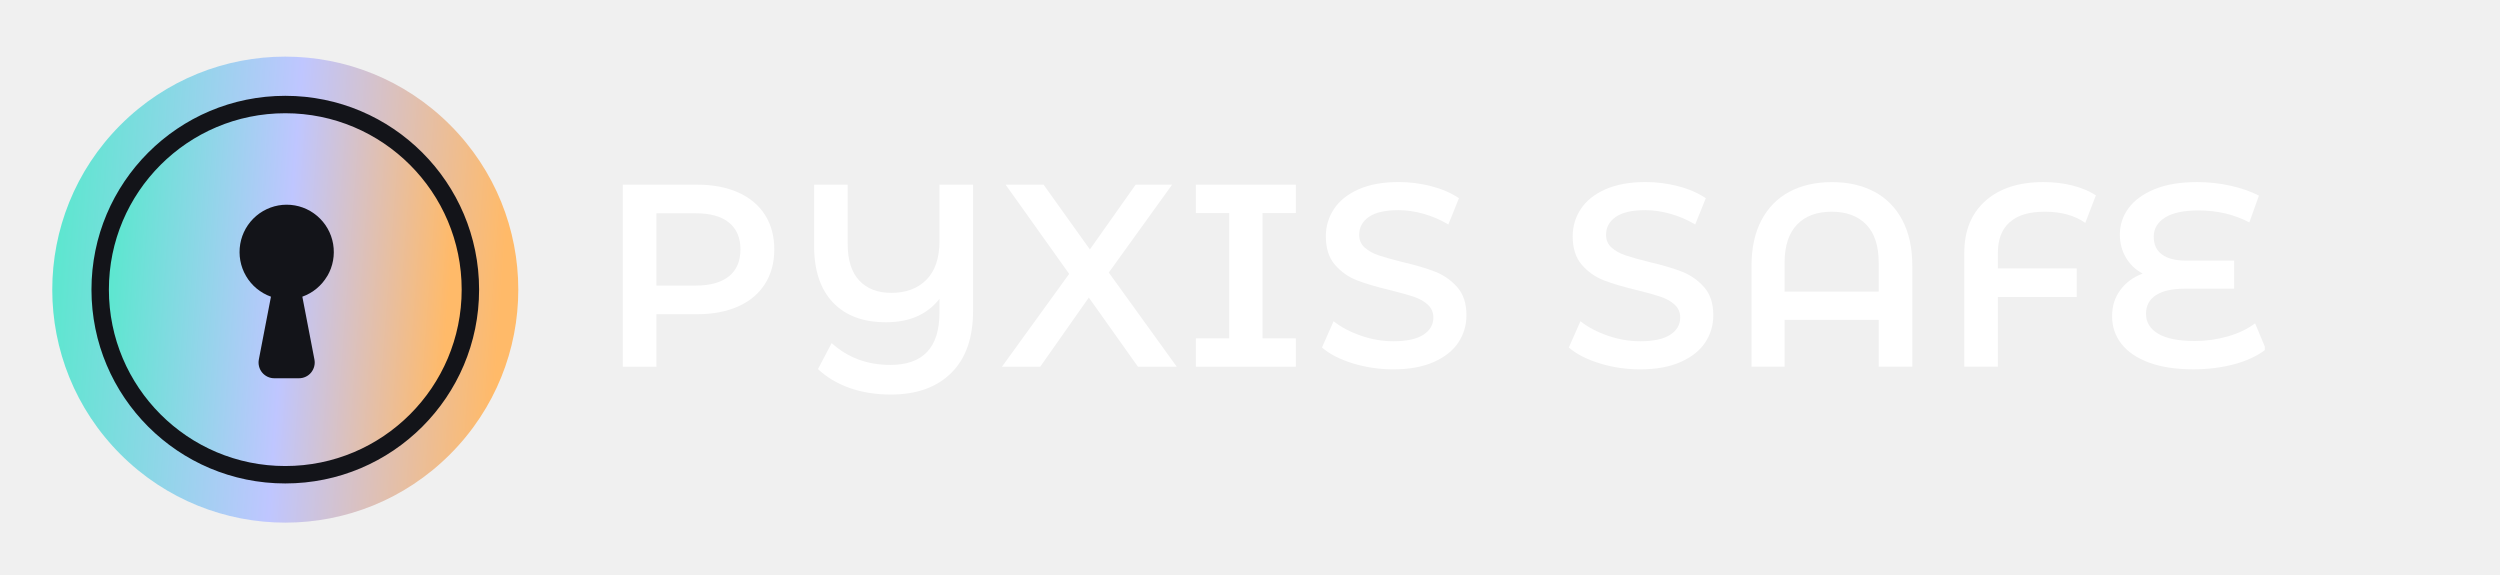
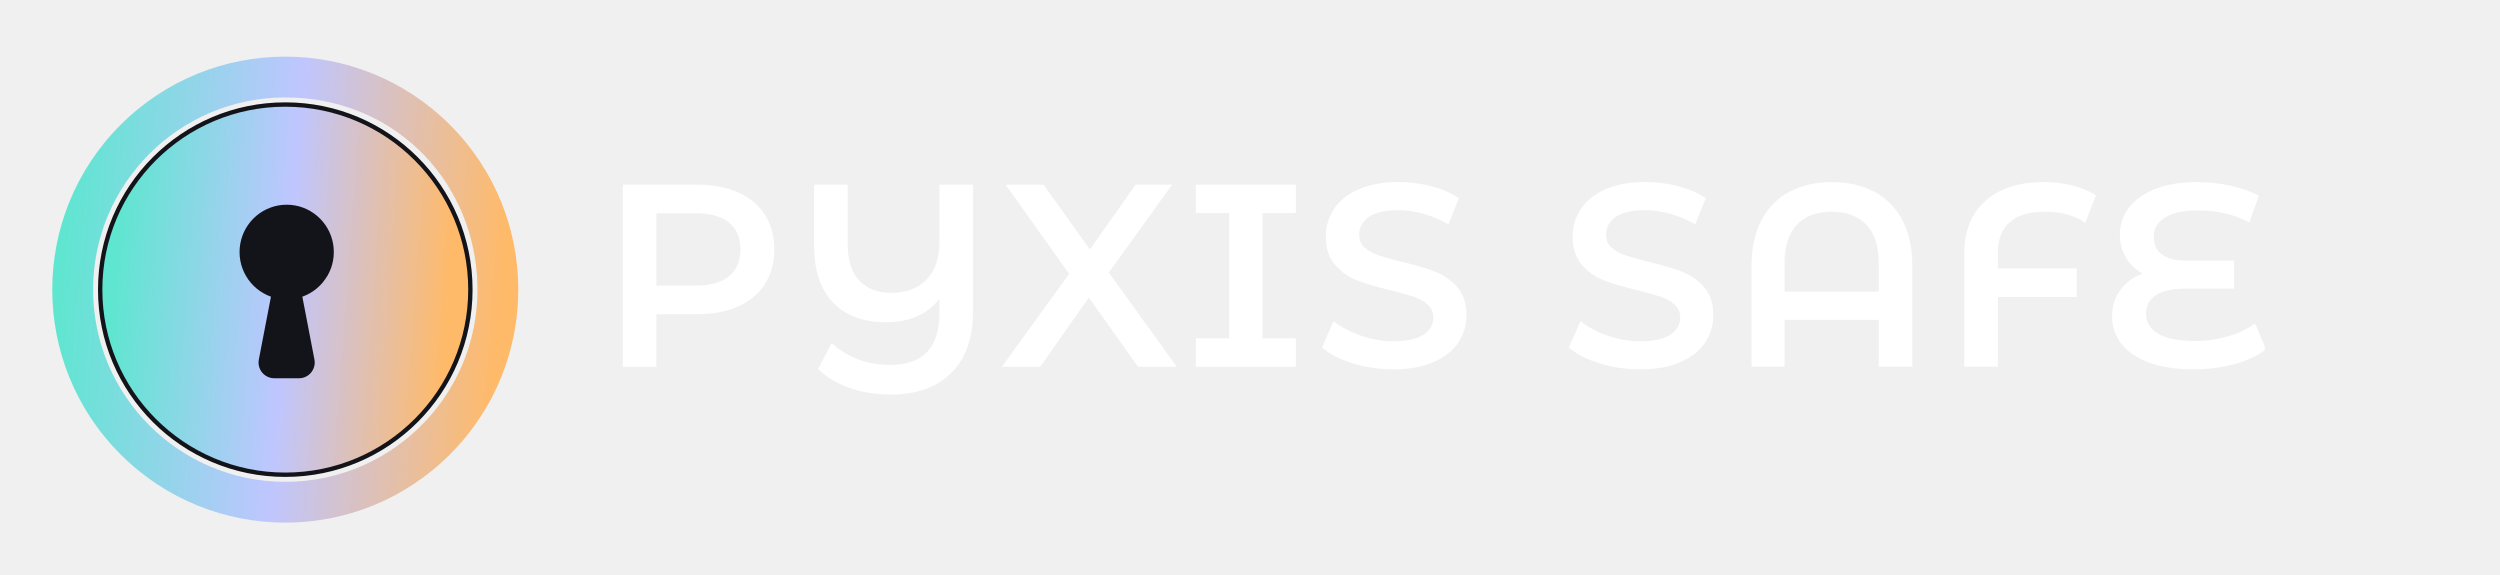
<svg xmlns="http://www.w3.org/2000/svg" width="574" height="132" viewBox="0 0 574 132" fill="none">
  <path d="M103.326 28.679C82.426 7.779 48.543 7.757 27.635 28.714C6.792 49.614 6.77 83.417 27.678 104.324C48.579 125.224 82.454 125.238 103.355 104.288C124.213 83.388 124.227 49.586 103.326 28.679V28.679ZM65.502 110.629C41.167 110.629 21.373 90.836 21.373 66.501C21.373 42.167 41.167 22.374 65.502 22.374C89.838 22.374 108.053 40.517 109.539 63.624C111.181 89.508 90.644 110.629 65.502 110.629V110.629Z" fill="url(#paint0_linear_884_769)" />
-   <circle cx="65.5" cy="66.5" r="42.5" fill="url(#paint1_linear_884_769)" stroke="#131419" stroke-width="4" />
+   <circle cx="65.5" cy="66.5" r="42.5" fill="url(#paint1_linear_884_769)" stroke="#131419" strokeWidth="4" />
  <path d="M75.142 63.37C73.848 65.581 71.821 67.26 69.417 68.118L72.191 82.535C72.294 83.06 72.28 83.6 72.147 84.118C72.013 84.636 71.769 85.117 71.436 85.531C71.096 85.945 70.674 86.278 70.194 86.5C69.713 86.729 69.188 86.847 68.655 86.847H62.967C62.434 86.847 61.909 86.729 61.428 86.5C60.947 86.27 60.518 85.938 60.185 85.531C59.845 85.117 59.601 84.636 59.475 84.118C59.342 83.6 59.327 83.06 59.431 82.535L62.212 68.118C59.808 67.26 57.774 65.581 56.487 63.37C55.192 61.158 54.726 58.562 55.155 56.032C55.584 53.502 56.894 51.216 58.846 49.559C60.799 47.91 63.27 47 65.822 47C68.374 47 70.845 47.902 72.797 49.559C74.75 51.209 76.06 53.502 76.489 56.032C76.918 58.562 76.452 61.158 75.157 63.37H75.142Z" fill="#131419" />
  <g clip-path="url(#clip0_884_769)">
    <path d="M169.501 44.195C172.17 45.391 174.221 47.104 175.639 49.335C177.065 51.566 177.777 54.212 177.777 57.272C177.777 60.332 177.065 62.938 175.639 65.185C174.221 67.432 172.17 69.153 169.501 70.349C166.832 71.544 163.687 72.142 160.092 72.142H150.714V84.198H143V42.402H160.092C163.687 42.402 166.832 43 169.501 44.195ZM167.394 63.424C169.137 61.989 170.008 59.942 170.008 57.272C170.008 54.602 169.137 52.554 167.394 51.12C165.652 49.686 163.101 48.969 159.743 48.969H150.714V65.567H159.727C163.086 65.567 165.644 64.85 167.378 63.416L167.394 63.424Z" fill="white" />
    <path d="M223.414 42.402V71.424C223.414 77.592 221.743 82.334 218.401 85.633C215.05 88.94 210.433 90.589 204.54 90.589C201.055 90.589 197.895 90.079 195.044 89.067C192.201 88.055 189.785 86.605 187.805 84.74L190.949 78.772C194.632 82.119 199.123 83.784 204.422 83.784C211.938 83.784 215.7 79.784 215.7 71.783V68.62C212.888 72.198 208.809 73.99 203.471 73.99C198.133 73.99 194.133 72.476 191.25 69.448C188.359 66.42 186.918 62.085 186.918 56.427V42.402H194.632V56.077C194.632 59.734 195.519 62.516 197.278 64.404C199.044 66.293 201.507 67.241 204.667 67.241C208.025 67.241 210.71 66.237 212.706 64.229C214.702 62.221 215.708 59.24 215.708 55.304V42.402H223.422H223.414Z" fill="white" />
    <path d="M261.272 84.198L249.994 68.317L238.834 84.198H230.051L245.479 62.882L230.89 42.402H239.61L250.239 57.272L260.741 42.402H269.113L254.58 62.579L270.182 84.198H261.28H261.272Z" fill="white" />
    <path d="M289.88 48.913V77.688H297.531V84.198H274.57V77.688H282.221V48.913H274.57V42.402H297.531V48.913H289.88Z" fill="white" />
    <path d="M310.614 83.426C307.628 82.509 305.26 81.298 303.525 79.784L306.194 73.752C307.897 75.106 309.98 76.214 312.451 77.067C314.923 77.927 317.409 78.35 319.904 78.35C322.993 78.35 325.298 77.847 326.819 76.851C328.339 75.855 329.1 74.54 329.1 72.907C329.1 71.712 328.672 70.731 327.824 69.951C326.977 69.169 325.9 68.572 324.585 68.126C323.278 67.687 321.496 67.193 319.247 66.635C316.087 65.878 313.521 65.121 311.564 64.364C309.608 63.607 307.921 62.42 306.519 60.81C305.117 59.201 304.412 57.017 304.412 54.276C304.412 51.965 305.038 49.869 306.282 47.981C307.533 46.092 309.41 44.586 311.921 43.47C314.431 42.355 317.512 41.797 321.148 41.797C323.682 41.797 326.169 42.116 328.624 42.753C331.08 43.391 333.194 44.307 334.976 45.502L332.545 51.535C330.723 50.459 328.822 49.646 326.842 49.088C324.87 48.531 322.946 48.252 321.084 48.252C318.035 48.252 315.778 48.77 314.289 49.806C312.808 50.841 312.071 52.212 312.071 53.925C312.071 55.121 312.491 56.093 313.346 56.85C314.194 57.607 315.271 58.205 316.578 58.643C317.885 59.081 319.667 59.583 321.916 60.141C325.005 60.858 327.531 61.607 329.511 62.38C331.492 63.161 333.178 64.341 334.588 65.934C335.998 67.528 336.695 69.68 336.695 72.381C336.695 74.692 336.069 76.78 334.826 78.652C333.582 80.525 331.69 82.015 329.155 83.131C326.621 84.246 323.54 84.804 319.904 84.804C316.697 84.804 313.6 84.342 310.614 83.434V83.426Z" fill="white" />
    <path d="M367.292 83.426C364.306 82.509 361.938 81.298 360.203 79.784L362.872 73.752C364.575 75.106 366.658 76.214 369.129 77.067C371.6 77.927 374.087 78.35 376.582 78.35C379.671 78.35 381.976 77.847 383.496 76.851C385.017 75.855 385.777 74.54 385.777 72.907C385.777 71.712 385.35 70.731 384.502 69.951C383.655 69.169 382.578 68.572 381.263 68.126C379.956 67.687 378.174 67.193 375.925 66.635C372.765 65.878 370.198 65.121 368.242 64.364C366.286 63.607 364.599 62.42 363.197 60.81C361.795 59.201 361.09 57.017 361.09 54.276C361.09 51.965 361.716 49.869 362.959 47.981C364.211 46.092 366.088 44.586 368.599 43.47C371.109 42.355 374.19 41.797 377.825 41.797C380.36 41.797 382.847 42.116 385.302 42.753C387.757 43.391 389.872 44.307 391.654 45.502L389.223 51.535C387.401 50.459 385.5 49.646 383.52 49.088C381.548 48.531 379.623 48.252 377.762 48.252C374.713 48.252 372.456 48.77 370.967 49.806C369.486 50.841 368.749 52.212 368.749 53.925C368.749 55.121 369.169 56.093 370.024 56.85C370.872 57.607 371.949 58.205 373.256 58.643C374.562 59.081 376.344 59.583 378.594 60.141C381.683 60.858 384.209 61.607 386.189 62.38C388.169 63.161 389.856 64.341 391.266 65.934C392.668 67.528 393.373 69.68 393.373 72.381C393.373 74.692 392.747 76.78 391.504 78.652C390.26 80.525 388.367 82.015 385.833 83.131C383.298 84.246 380.217 84.804 376.582 84.804C373.374 84.804 370.278 84.342 367.292 83.434V83.426Z" fill="white" />
    <path d="M430.344 44.012C433.108 45.486 435.263 47.669 436.783 50.546C438.312 53.439 439.064 56.929 439.064 61.025V84.19H431.35V73.441H409.744V84.19H402.148V61.033C402.148 56.929 402.909 53.439 404.429 50.554C405.958 47.669 408.096 45.494 410.869 44.02C413.633 42.546 416.88 41.812 420.602 41.812C424.325 41.812 427.564 42.546 430.336 44.02L430.344 44.012ZM431.35 66.946V60.316C431.35 56.459 430.4 53.535 428.499 51.566C426.598 49.598 423.953 48.61 420.547 48.61C417.141 48.61 414.488 49.59 412.595 51.566C410.702 53.542 409.744 56.451 409.744 60.316V66.946H431.35V66.946Z" fill="white" />
    <path d="M461.447 51.001C459.625 52.594 458.714 54.945 458.714 58.045V61.623H476.812V68.189H458.714V84.191H451V58.045C451 52.993 452.616 49.016 455.839 46.132C459.063 43.247 463.506 41.805 469.161 41.805C471.537 41.805 473.755 42.068 475.814 42.586C477.873 43.104 479.671 43.861 481.215 44.849L478.784 51.176C476.329 49.463 473.248 48.61 469.525 48.61C465.803 48.61 463.276 49.407 461.455 51.001H461.447Z" fill="white" />
    <path d="M520.254 80.198C518.392 81.672 516 82.804 513.07 83.601C510.139 84.398 506.979 84.796 503.574 84.796C499.582 84.796 496.192 84.278 493.396 83.242C490.6 82.206 488.502 80.772 487.076 78.939C485.65 77.106 484.938 74.995 484.938 72.612C484.938 70.229 485.571 68.293 486.838 66.579C488.106 64.866 489.808 63.615 491.947 62.818C490.323 61.942 489.048 60.722 488.113 59.145C487.187 57.575 486.72 55.814 486.72 53.861C486.72 51.63 487.385 49.614 488.707 47.805C490.038 45.996 492.018 44.546 494.671 43.446C497.325 42.347 500.588 41.805 504.469 41.805C507.074 41.805 509.633 42.084 512.119 42.641C514.614 43.199 516.784 43.956 518.646 44.913L516.452 51.064C512.967 49.232 509.07 48.315 504.762 48.315C501.364 48.315 498.798 48.865 497.079 49.957C495.36 51.048 494.497 52.515 494.497 54.347C494.497 56.18 495.131 57.503 496.398 58.435C497.665 59.376 499.526 59.838 501.974 59.838H512.951V66.285H501.562C498.75 66.285 496.572 66.771 495.036 67.751C493.491 68.731 492.723 70.173 492.723 72.078C492.723 73.983 493.65 75.504 495.511 76.62C497.372 77.736 500.184 78.294 503.938 78.294C506.552 78.294 509.094 77.935 511.565 77.218C514.036 76.501 516.103 75.504 517.767 74.23L520.261 80.198H520.254Z" fill="white" />
  </g>
  <defs>
    <linearGradient id="paint0_linear_884_769" x1="12" y1="77.728" x2="113.832" y2="85.296" gradientUnits="userSpaceOnUse">
      <stop stop-color="#5EE6D0" />
      <stop offset="0.515" stop-color="#BFC6FF" />
      <stop offset="1" stop-color="#FFBA69" />
    </linearGradient>
    <linearGradient id="paint1_linear_884_769" x1="25" y1="75" x2="102.088" y2="80.729" gradientUnits="userSpaceOnUse">
      <stop stop-color="#5EE6D0" />
      <stop offset="0.515" stop-color="#BFC6FF" />
      <stop offset="1" stop-color="#FFBA69" />
    </linearGradient>
    <clipPath id="clip0_884_769">
      <rect width="377" height="84" fill="white" transform="translate(143 24)" />
    </clipPath>
  </defs>
</svg>
